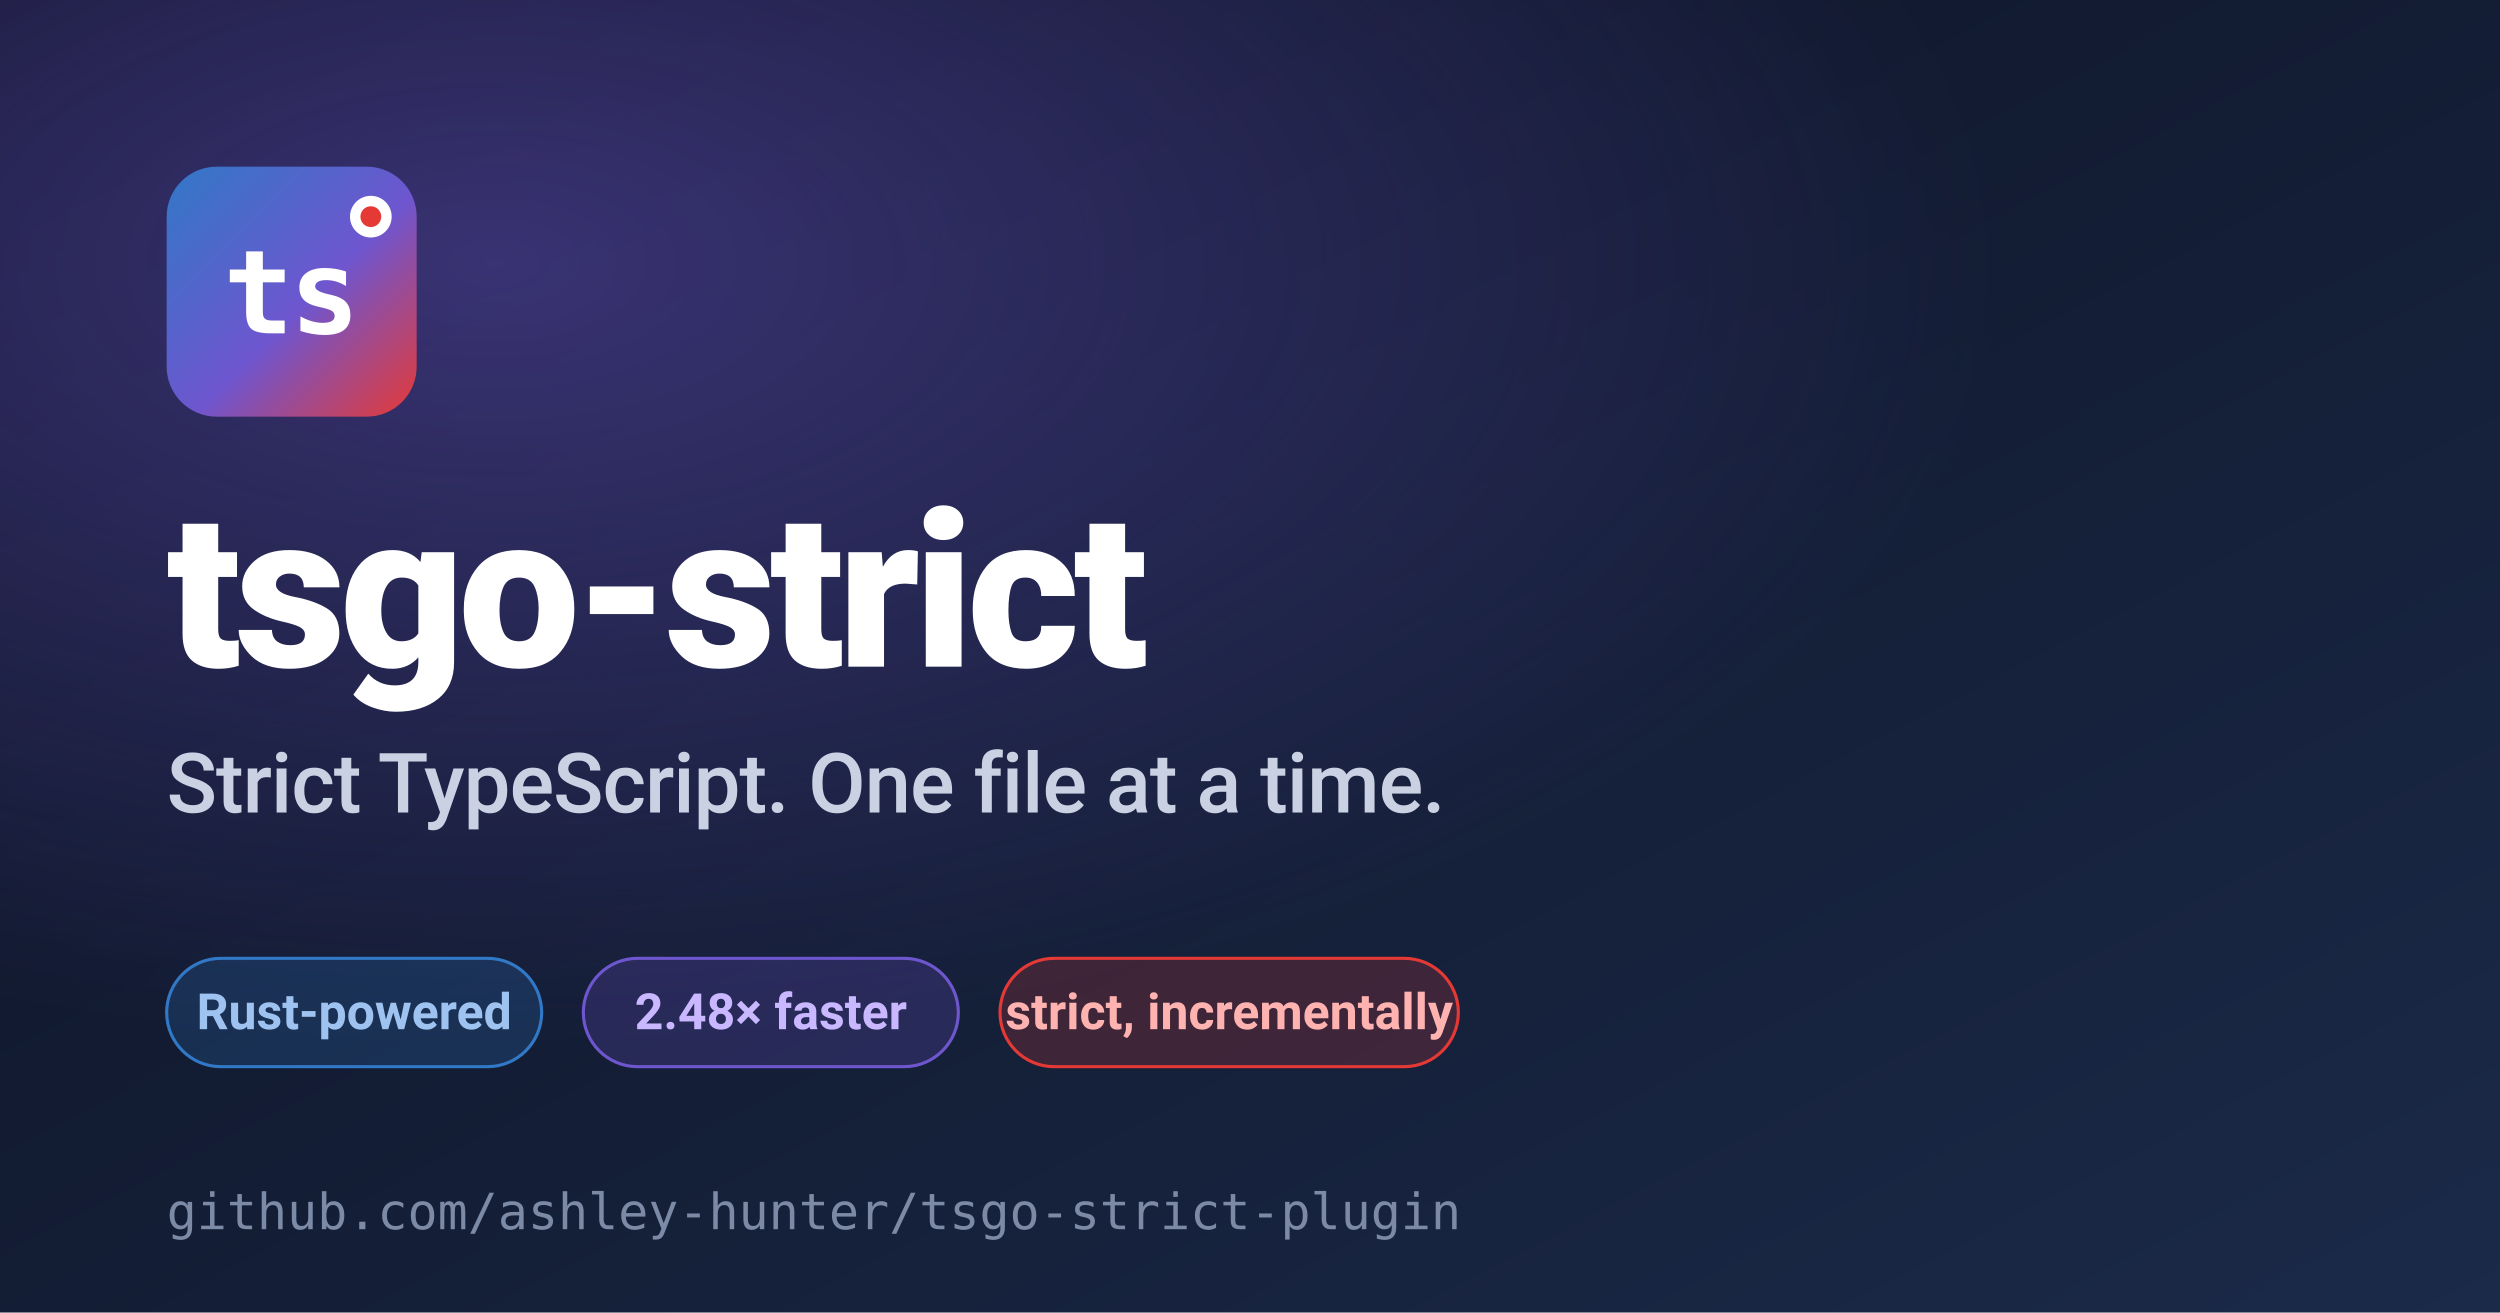
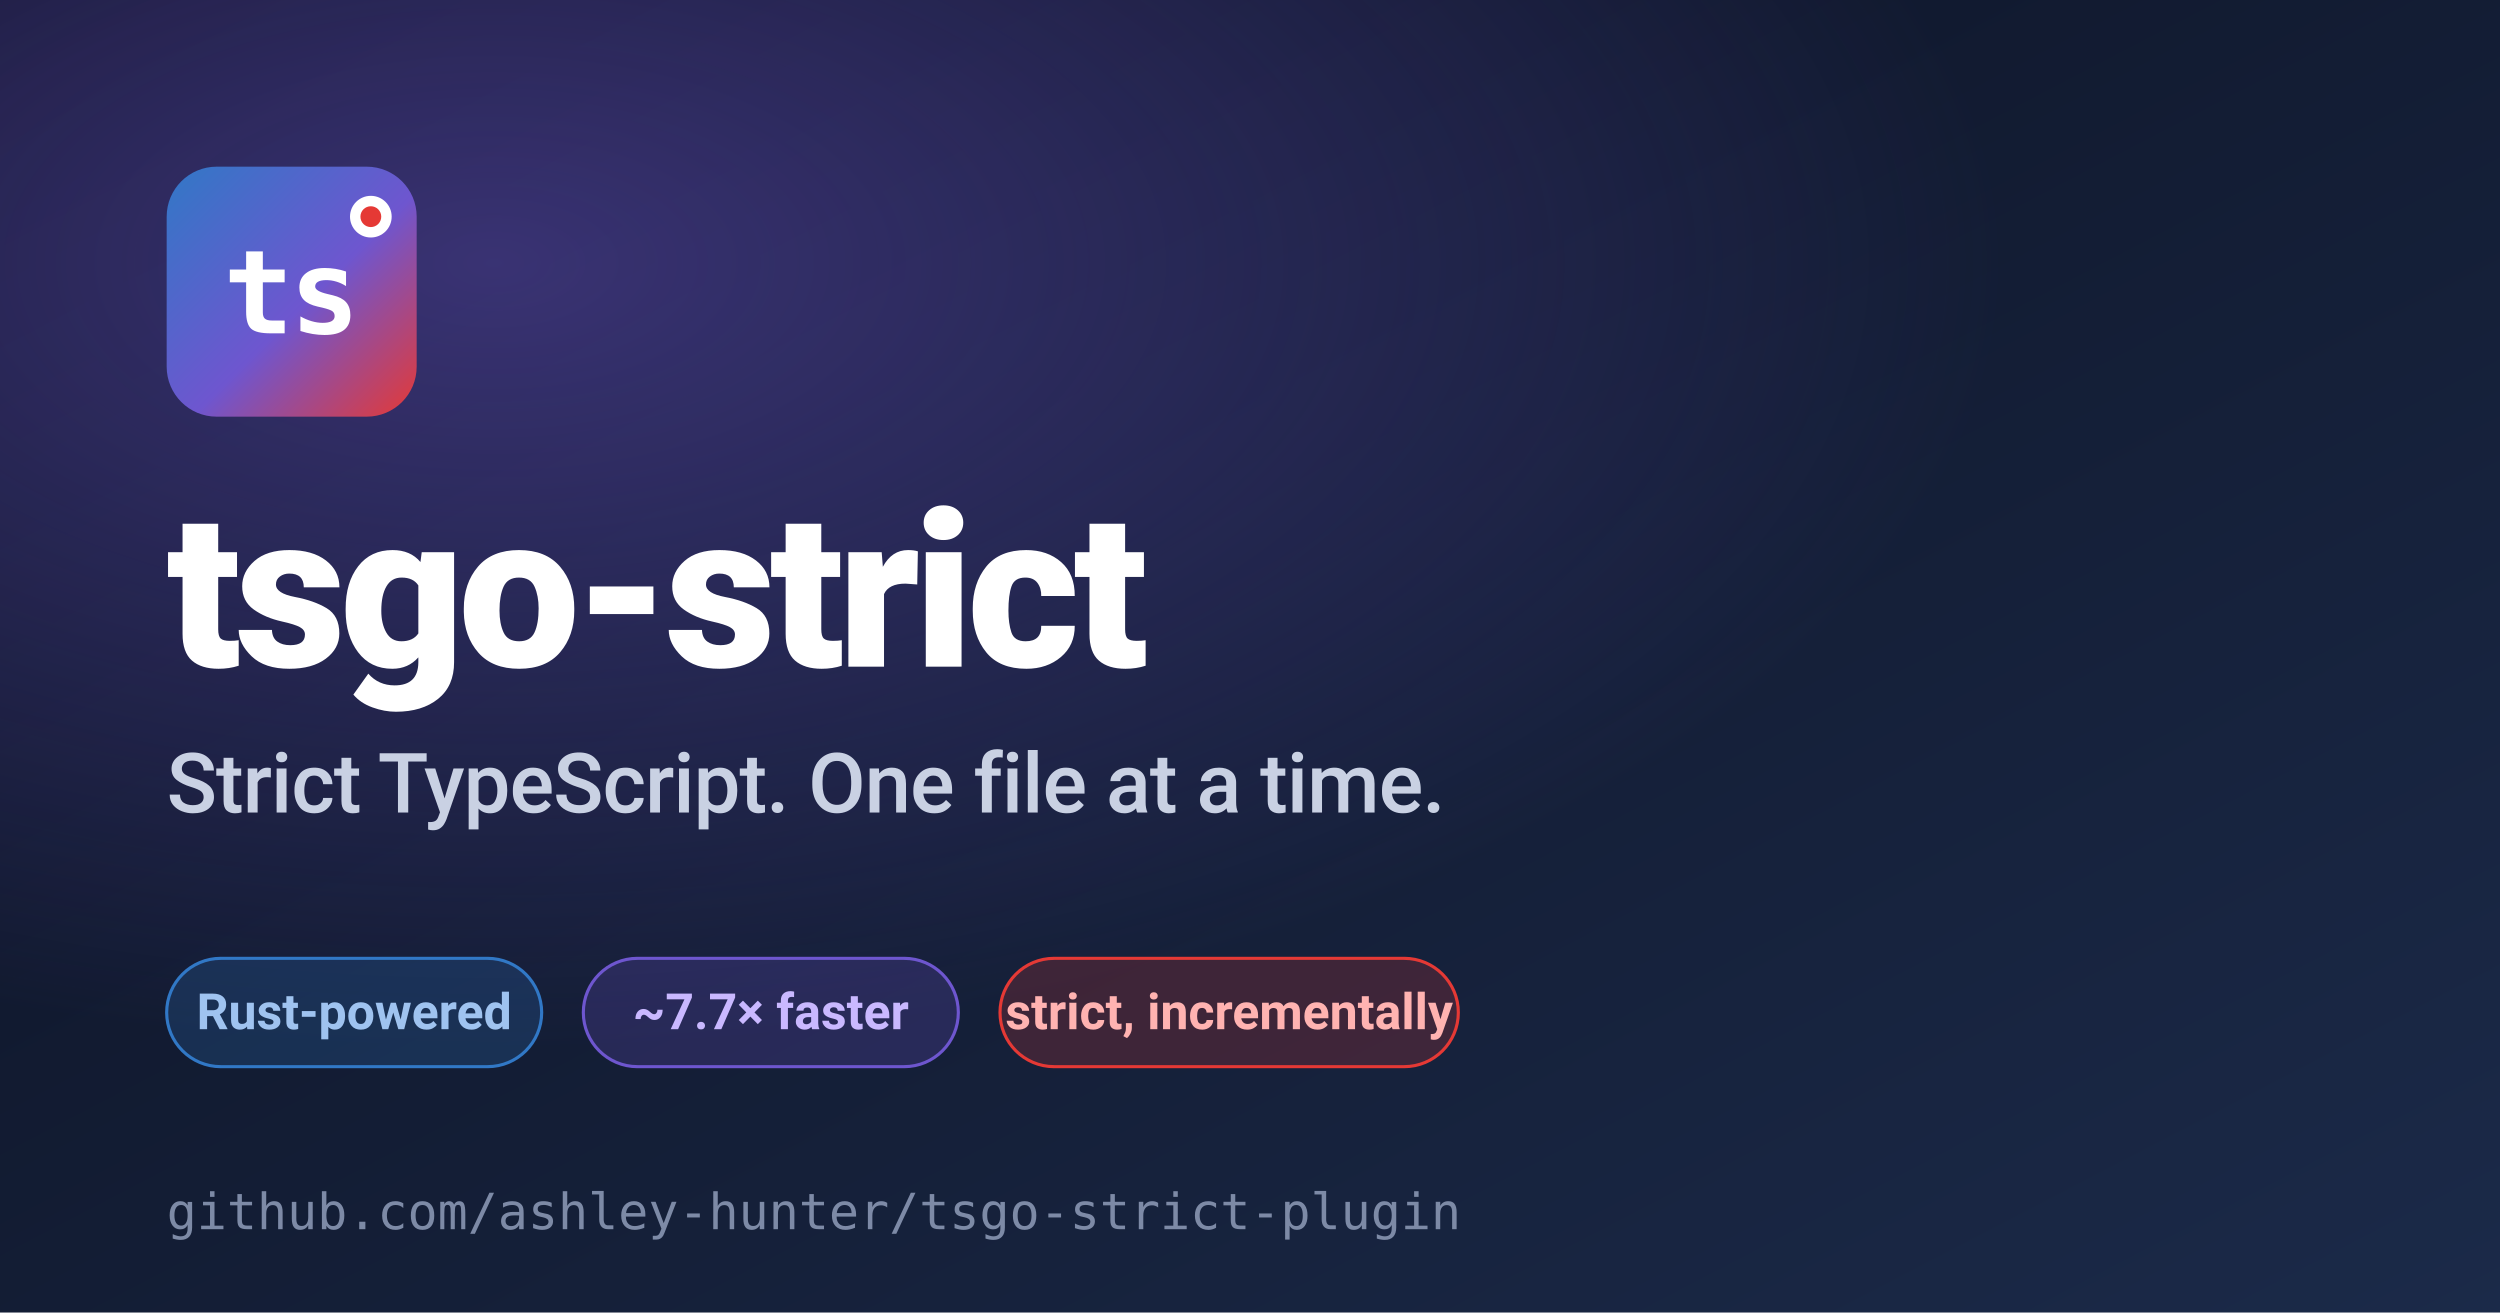
<svg xmlns="http://www.w3.org/2000/svg" viewBox="0 0 1200 630" role="img" aria-label="tsgo-strict: strict TypeScript, one file at a time">
  <defs>
    <linearGradient id="bg" x1="0" y1="0" x2="1" y2="1">
      <stop offset="0%" stop-color="#0b1020" />
      <stop offset="100%" stop-color="#1b2a49" />
    </linearGradient>
    <linearGradient id="accent" x1="0" y1="0" x2="1" y2="1">
      <stop offset="0%" stop-color="#3178c6" />
      <stop offset="55%" stop-color="#6e56cf" />
      <stop offset="100%" stop-color="#e53935" />
    </linearGradient>
    <radialGradient id="glow" cx="20%" cy="20%" r="60%">
      <stop offset="0%" stop-color="rgba(110,86,207,0.45)" />
      <stop offset="100%" stop-color="rgba(110,86,207,0)" />
    </radialGradient>
  </defs>
  <rect width="1200" height="630" fill="url(#bg)" />
  <rect width="1200" height="630" fill="url(#glow)" />
  <g transform="translate(80,80)">
    <rect width="120" height="120" rx="24" fill="url(#accent)" />
    <text x="60" y="80" text-anchor="middle" font-family="ui-monospace, SFMono-Regular, Menlo, monospace" font-weight="800" font-size="56" fill="#fff" letter-spacing="-2">ts</text>
    <circle cx="98" cy="24" r="10" fill="#fff" />
    <circle cx="98" cy="24" r="5" fill="#e53935" />
  </g>
  <text x="80" y="320" fill="#ffffff" font-family="ui-sans-serif, system-ui, -apple-system, 'Segoe UI', Roboto, sans-serif" font-weight="800" font-size="104" letter-spacing="-3">tsgo-strict</text>
  <text x="80" y="390" fill="#c9d1e3" font-family="ui-sans-serif, system-ui, -apple-system, 'Segoe UI', Roboto, sans-serif" font-weight="500" font-size="40" letter-spacing="-0.5">Strict TypeScript. One file at a time.</text>
  <g transform="translate(80,460)" font-family="ui-sans-serif, system-ui, -apple-system, 'Segoe UI', Roboto, sans-serif" font-weight="600" font-size="24">
    <g>
      <rect width="180" height="52" rx="26" fill="rgba(49,120,198,0.22)" stroke="#3178c6" stroke-width="1.5" />
      <text x="90" y="34" text-anchor="middle" fill="#9fc3f0">Rust-powered</text>
    </g>
    <g transform="translate(200,0)">
      <rect width="180" height="52" rx="26" fill="rgba(110,86,207,0.22)" stroke="#6e56cf" stroke-width="1.5" />
-       <text x="90" y="34" text-anchor="middle" fill="#c9b8ff">2.48× faster</text>
+       <text x="90" y="34" text-anchor="middle" fill="#c9b8ff">~7.7× faster</text>
    </g>
    <g transform="translate(400,0)">
      <rect width="220" height="52" rx="26" fill="rgba(229,57,53,0.20)" stroke="#e53935" stroke-width="1.5" />
      <text x="110" y="34" text-anchor="middle" fill="#ffb3b1">strict, incrementally</text>
    </g>
  </g>
  <text x="80" y="590" fill="#7d8aa6" font-family="ui-monospace, SFMono-Regular, Menlo, monospace" font-size="24">github.com/ashley-hunter/tsgo-strict-plugin</text>
</svg>
